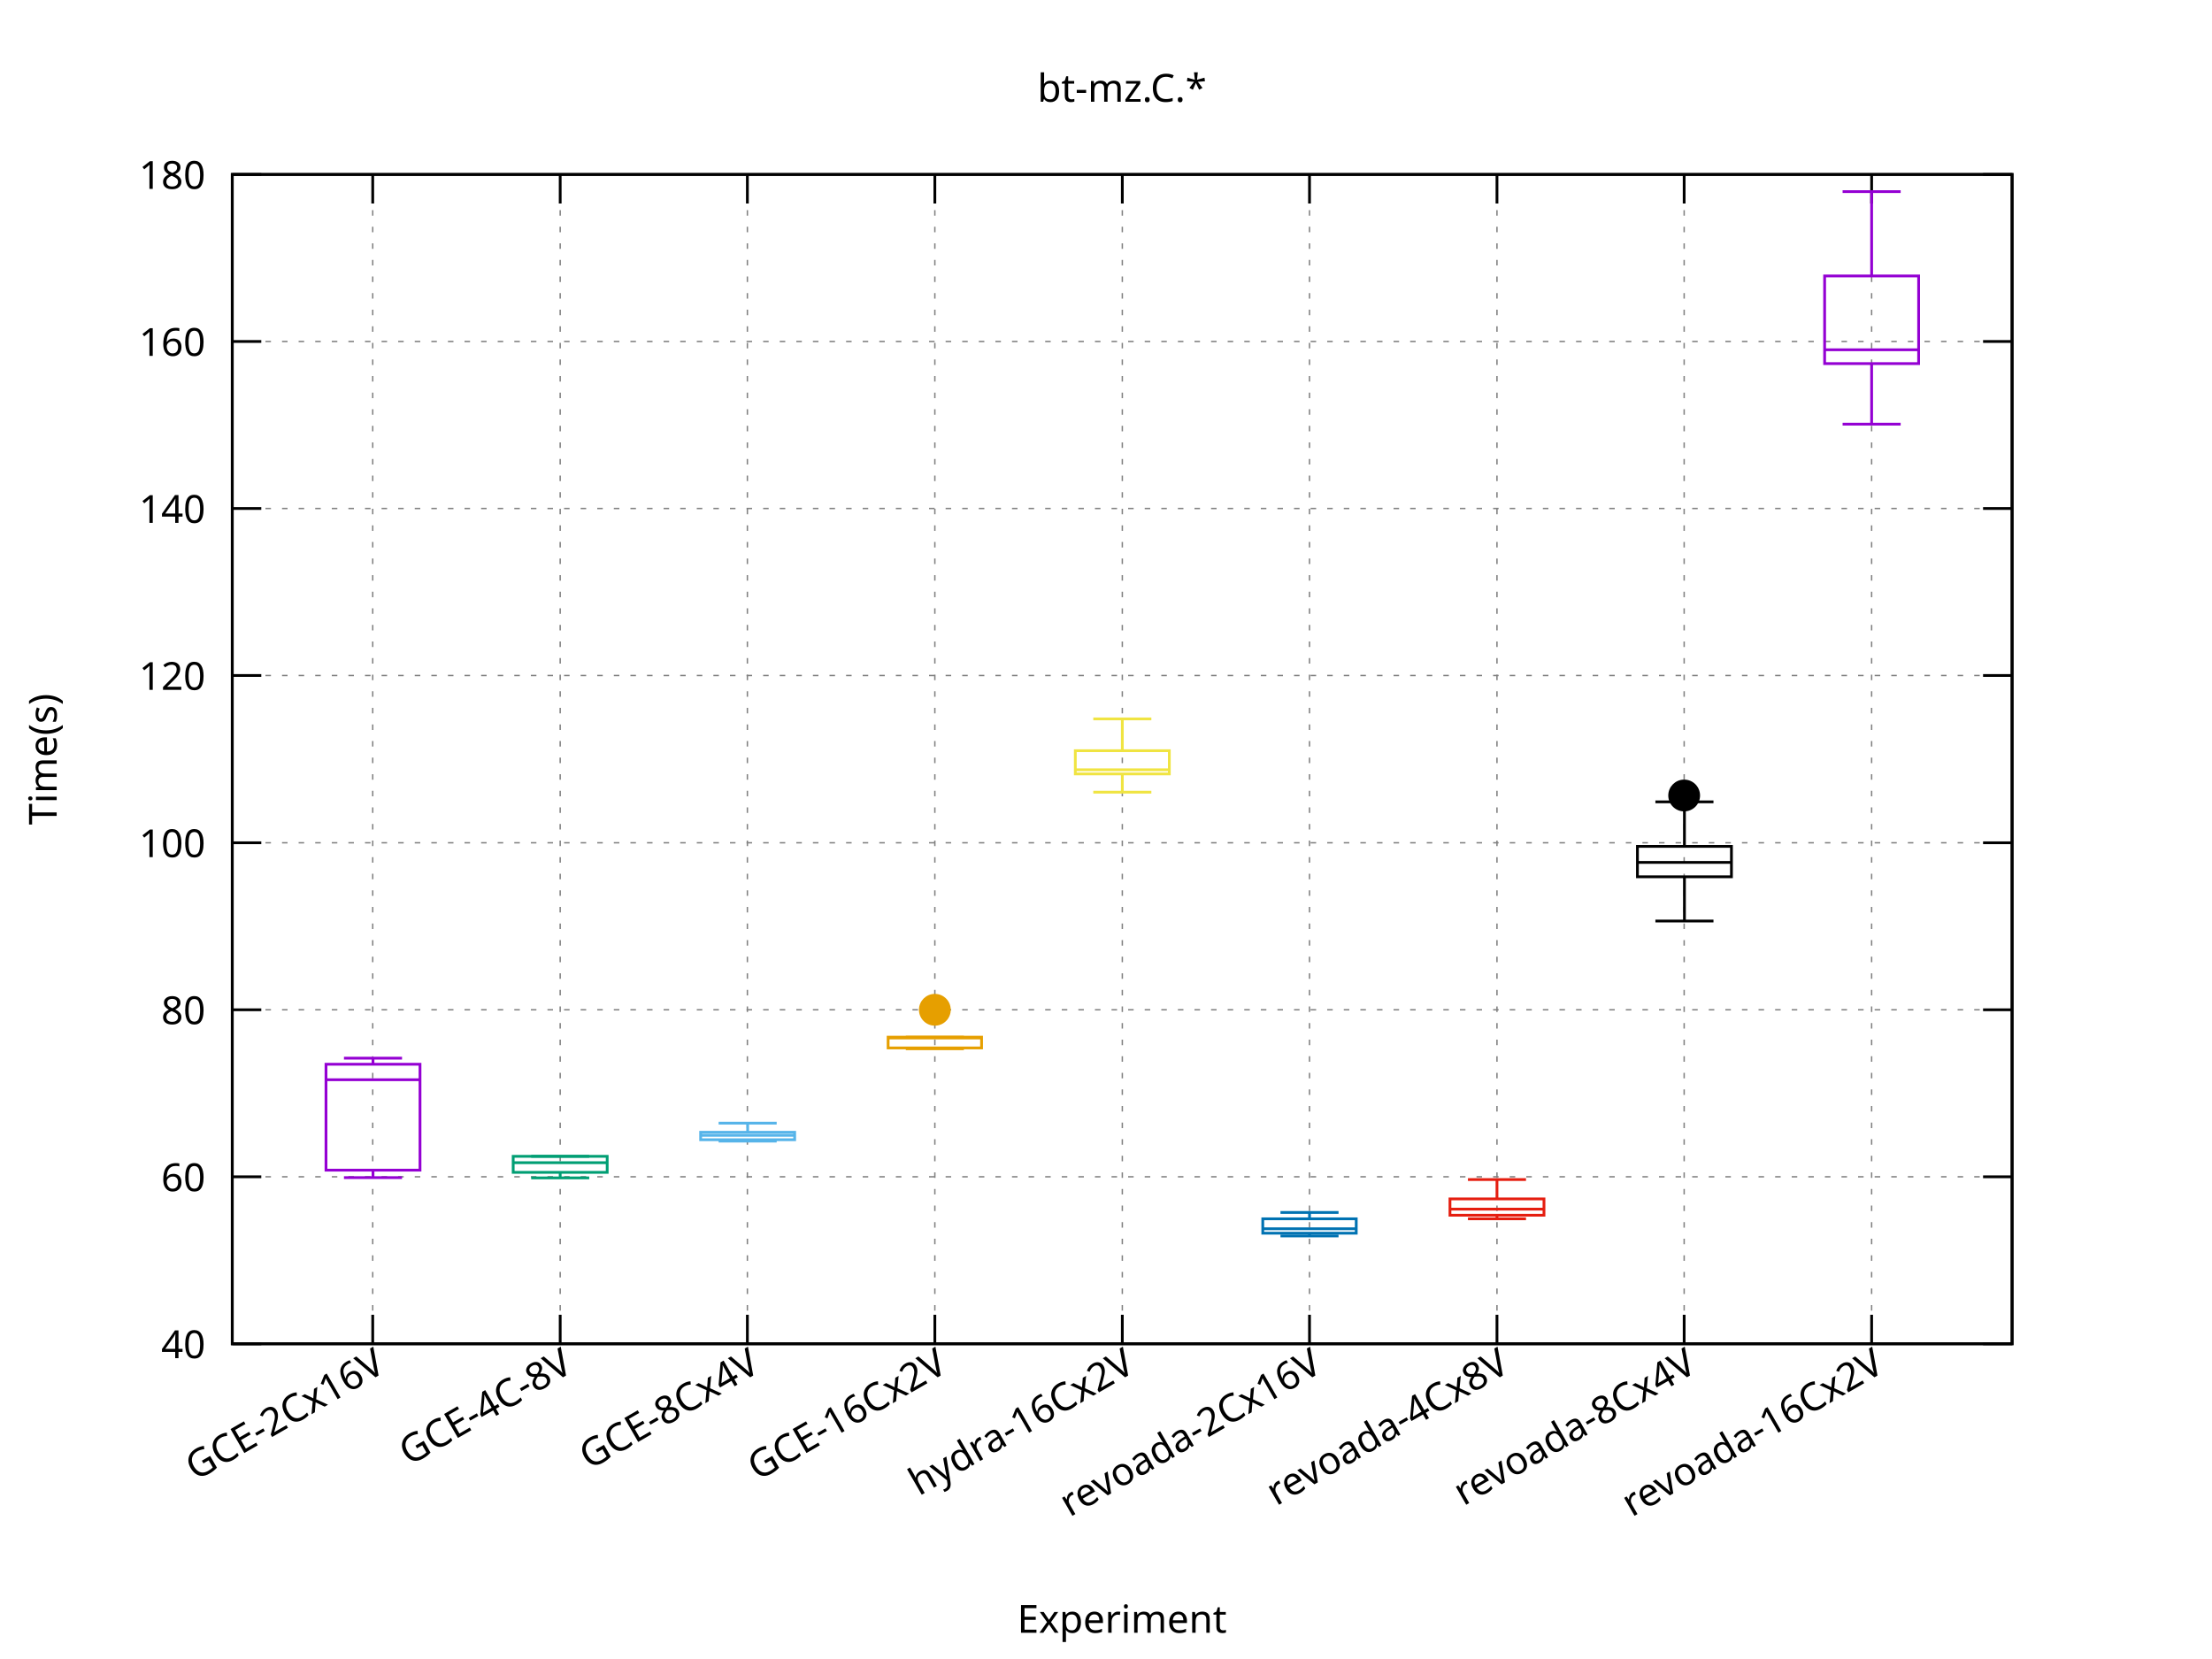
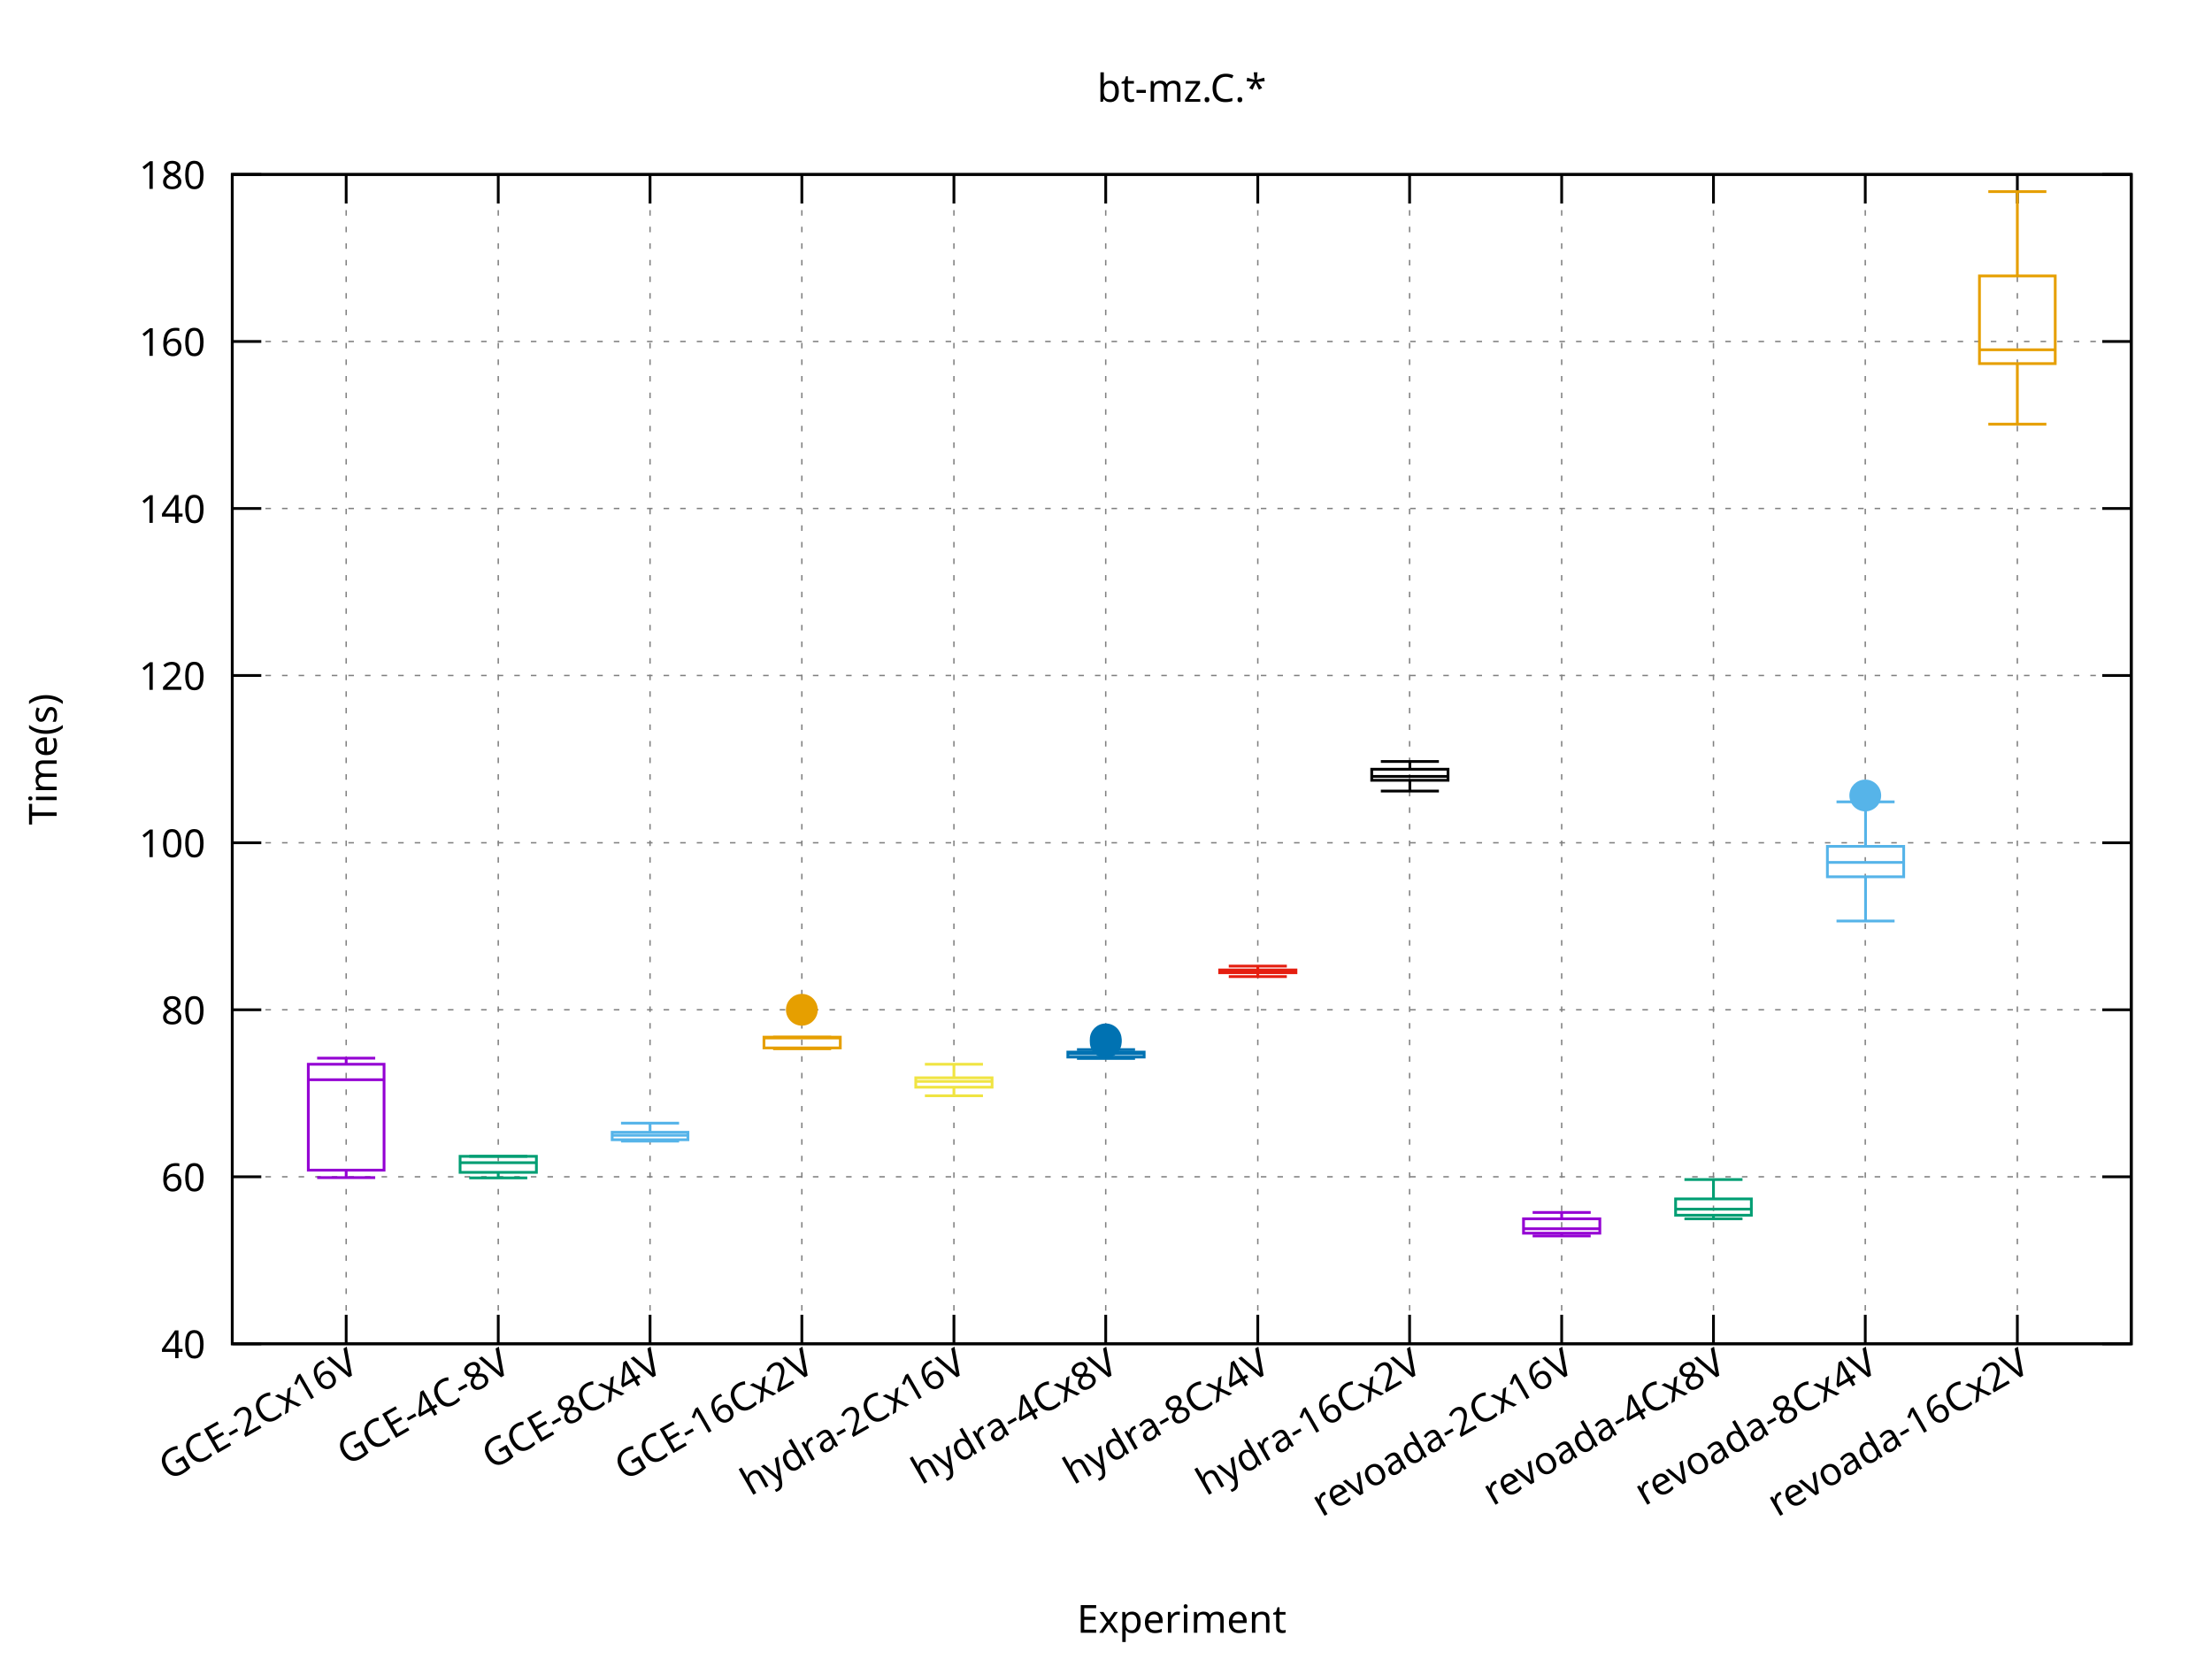
<svg xmlns="http://www.w3.org/2000/svg" xmlns:xlink="http://www.w3.org/1999/xlink" width="800" height="600" viewBox="0 0 800 600">
  <g id="gnuplot_canvas">
    <rect x="0" y="0" width="800" height="600" fill="#ffffff" />
    <defs>
      <circle id="gpDot" r="0.5" stroke-width="0.5" />
      <path id="gpPt0" stroke-width="0.190" stroke="currentColor" d="M-1,0 h2 M0,-1 v2" />
      <path id="gpPt1" stroke-width="0.190" stroke="currentColor" d="M-1,-1 L1,1 M1,-1 L-1,1" />
      <path id="gpPt2" stroke-width="0.190" stroke="currentColor" d="M-1,0 L1,0 M0,-1 L0,1 M-1,-1 L1,1 M-1,1 L1,-1" />
      <rect id="gpPt3" stroke-width="0.190" stroke="currentColor" x="-1" y="-1" width="2" height="2" />
      <rect id="gpPt4" stroke-width="0.190" stroke="currentColor" fill="currentColor" x="-1" y="-1" width="2" height="2" />
      <circle id="gpPt5" stroke-width="0.190" stroke="currentColor" cx="0" cy="0" r="1" />
      <use xlink:href="#gpPt5" id="gpPt6" fill="currentColor" stroke="none" />
      <path id="gpPt7" stroke-width="0.190" stroke="currentColor" d="M0,-1.33 L-1.33,0.67 L1.33,0.67 z" />
      <use xlink:href="#gpPt7" id="gpPt8" fill="currentColor" stroke="none" />
      <use xlink:href="#gpPt7" id="gpPt9" stroke="currentColor" transform="rotate(180)" />
      <use xlink:href="#gpPt9" id="gpPt10" fill="currentColor" stroke="none" />
      <use xlink:href="#gpPt3" id="gpPt11" stroke="currentColor" transform="rotate(45)" />
      <use xlink:href="#gpPt11" id="gpPt12" fill="currentColor" stroke="none" />
      <path id="gpPt13" stroke-width="0.190" stroke="currentColor" d="M0,1.330 L1.265,0.411 L0.782,-1.067 L-0.782,-1.076 L-1.265,0.411 z" />
      <use xlink:href="#gpPt13" id="gpPt14" fill="currentColor" stroke="none" />
      <filter id="textbox" filterUnits="objectBoundingBox" x="0" y="0" height="1" width="1">
        <feFlood flood-color="#FFFFFF" flood-opacity="1" result="bgnd" />
        <feComposite in="SourceGraphic" in2="bgnd" operator="atop" />
      </filter>
      <filter id="greybox" filterUnits="objectBoundingBox" x="0" y="0" height="1" width="1">
        <feFlood flood-color="lightgrey" flood-opacity="1" result="grey" />
        <feComposite in="SourceGraphic" in2="grey" operator="atop" />
      </filter>
    </defs>
    <g fill="none" color="#FFFFFF" stroke="currentColor" stroke-width="1.00" stroke-linecap="butt" stroke-linejoin="miter">
</g>
    <g fill="none" color="black" stroke="currentColor" stroke-width="1.00" stroke-linecap="butt" stroke-linejoin="miter">
</g>
    <g fill="none" color="black" stroke="black" stroke-width="0.50" stroke-linecap="butt" stroke-linejoin="miter">
</g>
    <g fill="none" color="gray" stroke="currentColor" stroke-width="0.50" stroke-linecap="butt" stroke-linejoin="miter">
-       <path stroke="gray" stroke-dasharray="2,4" class="gridline" d="M84.0,486.0 L727.7,486.0  " />
-     </g>
-     <g fill="none" color="gray" stroke="gray" stroke-width="1.00" stroke-linecap="butt" stroke-linejoin="miter">
- </g>
-     <g fill="none" color="black" stroke="currentColor" stroke-width="1.00" stroke-linecap="butt" stroke-linejoin="miter">
-       <path stroke="black" d="M84.0,486.0 L94.5,486.0 M727.7,486.0 L717.2,486.0  " />
+       <path stroke="gray" stroke-dasharray="2,4" class="gridline" d="M84.0,486.0 L770.8,486.0  " />
+     </g>
+     <g fill="none" color="gray" stroke="gray" stroke-width="1.00" stroke-linecap="butt" stroke-linejoin="miter">
+ </g>
+     <g fill="none" color="black" stroke="currentColor" stroke-width="1.00" stroke-linecap="butt" stroke-linejoin="miter">
+       <path stroke="black" d="M84.0,486.0 L94.5,486.0 M770.8,486.0 L760.3,486.0  " />
      <g transform="translate(74.3,491.2)" stroke="none" fill="black" font-family="Verdana" font-size="14.00" text-anchor="end">
        <text>
          <tspan font-family="Verdana"> 40</tspan>
        </text>
      </g>
    </g>
    <g fill="none" color="black" stroke="currentColor" stroke-width="1.00" stroke-linecap="butt" stroke-linejoin="miter">
</g>
    <g fill="none" color="black" stroke="black" stroke-width="0.50" stroke-linecap="butt" stroke-linejoin="miter">
</g>
    <g fill="none" color="gray" stroke="currentColor" stroke-width="0.50" stroke-linecap="butt" stroke-linejoin="miter">
-       <path stroke="gray" stroke-dasharray="2,4" class="gridline" d="M84.0,425.6 L727.7,425.6  " />
-     </g>
-     <g fill="none" color="gray" stroke="gray" stroke-width="1.00" stroke-linecap="butt" stroke-linejoin="miter">
- </g>
-     <g fill="none" color="black" stroke="currentColor" stroke-width="1.00" stroke-linecap="butt" stroke-linejoin="miter">
-       <path stroke="black" d="M84.0,425.6 L94.5,425.6 M727.7,425.6 L717.2,425.6  " />
+       <path stroke="gray" stroke-dasharray="2,4" class="gridline" d="M84.0,425.6 L770.8,425.6  " />
+     </g>
+     <g fill="none" color="gray" stroke="gray" stroke-width="1.00" stroke-linecap="butt" stroke-linejoin="miter">
+ </g>
+     <g fill="none" color="black" stroke="currentColor" stroke-width="1.00" stroke-linecap="butt" stroke-linejoin="miter">
+       <path stroke="black" d="M84.0,425.6 L94.5,425.6 M770.8,425.6 L760.3,425.6  " />
      <g transform="translate(74.3,430.8)" stroke="none" fill="black" font-family="Verdana" font-size="14.00" text-anchor="end">
        <text>
          <tspan font-family="Verdana"> 60</tspan>
        </text>
      </g>
    </g>
    <g fill="none" color="black" stroke="currentColor" stroke-width="1.00" stroke-linecap="butt" stroke-linejoin="miter">
</g>
    <g fill="none" color="black" stroke="black" stroke-width="0.50" stroke-linecap="butt" stroke-linejoin="miter">
</g>
    <g fill="none" color="gray" stroke="currentColor" stroke-width="0.50" stroke-linecap="butt" stroke-linejoin="miter">
-       <path stroke="gray" stroke-dasharray="2,4" class="gridline" d="M84.0,365.2 L727.7,365.2  " />
-     </g>
-     <g fill="none" color="gray" stroke="gray" stroke-width="1.00" stroke-linecap="butt" stroke-linejoin="miter">
- </g>
-     <g fill="none" color="black" stroke="currentColor" stroke-width="1.00" stroke-linecap="butt" stroke-linejoin="miter">
-       <path stroke="black" d="M84.0,365.2 L94.5,365.2 M727.7,365.2 L717.2,365.2  " />
+       <path stroke="gray" stroke-dasharray="2,4" class="gridline" d="M84.0,365.2 L770.8,365.2  " />
+     </g>
+     <g fill="none" color="gray" stroke="gray" stroke-width="1.00" stroke-linecap="butt" stroke-linejoin="miter">
+ </g>
+     <g fill="none" color="black" stroke="currentColor" stroke-width="1.00" stroke-linecap="butt" stroke-linejoin="miter">
+       <path stroke="black" d="M84.0,365.2 L94.5,365.2 M770.8,365.2 L760.3,365.2  " />
      <g transform="translate(74.3,370.4)" stroke="none" fill="black" font-family="Verdana" font-size="14.00" text-anchor="end">
        <text>
          <tspan font-family="Verdana"> 80</tspan>
        </text>
      </g>
    </g>
    <g fill="none" color="black" stroke="currentColor" stroke-width="1.00" stroke-linecap="butt" stroke-linejoin="miter">
</g>
    <g fill="none" color="black" stroke="black" stroke-width="0.50" stroke-linecap="butt" stroke-linejoin="miter">
</g>
    <g fill="none" color="gray" stroke="currentColor" stroke-width="0.50" stroke-linecap="butt" stroke-linejoin="miter">
-       <path stroke="gray" stroke-dasharray="2,4" class="gridline" d="M84.0,304.8 L727.7,304.8  " />
-     </g>
-     <g fill="none" color="gray" stroke="gray" stroke-width="1.00" stroke-linecap="butt" stroke-linejoin="miter">
- </g>
-     <g fill="none" color="black" stroke="currentColor" stroke-width="1.00" stroke-linecap="butt" stroke-linejoin="miter">
-       <path stroke="black" d="M84.0,304.8 L94.5,304.8 M727.7,304.8 L717.2,304.8  " />
+       <path stroke="gray" stroke-dasharray="2,4" class="gridline" d="M84.0,304.8 L770.8,304.8  " />
+     </g>
+     <g fill="none" color="gray" stroke="gray" stroke-width="1.00" stroke-linecap="butt" stroke-linejoin="miter">
+ </g>
+     <g fill="none" color="black" stroke="currentColor" stroke-width="1.00" stroke-linecap="butt" stroke-linejoin="miter">
+       <path stroke="black" d="M84.0,304.8 L94.5,304.8 M770.8,304.8 L760.3,304.8  " />
      <g transform="translate(74.3,310.0)" stroke="none" fill="black" font-family="Verdana" font-size="14.00" text-anchor="end">
        <text>
          <tspan font-family="Verdana"> 100</tspan>
        </text>
      </g>
    </g>
    <g fill="none" color="black" stroke="currentColor" stroke-width="1.00" stroke-linecap="butt" stroke-linejoin="miter">
</g>
    <g fill="none" color="black" stroke="black" stroke-width="0.50" stroke-linecap="butt" stroke-linejoin="miter">
</g>
    <g fill="none" color="gray" stroke="currentColor" stroke-width="0.50" stroke-linecap="butt" stroke-linejoin="miter">
-       <path stroke="gray" stroke-dasharray="2,4" class="gridline" d="M84.0,244.3 L727.7,244.3  " />
-     </g>
-     <g fill="none" color="gray" stroke="gray" stroke-width="1.00" stroke-linecap="butt" stroke-linejoin="miter">
- </g>
-     <g fill="none" color="black" stroke="currentColor" stroke-width="1.00" stroke-linecap="butt" stroke-linejoin="miter">
-       <path stroke="black" d="M84.0,244.3 L94.5,244.3 M727.7,244.3 L717.2,244.3  " />
+       <path stroke="gray" stroke-dasharray="2,4" class="gridline" d="M84.0,244.3 L770.8,244.3  " />
+     </g>
+     <g fill="none" color="gray" stroke="gray" stroke-width="1.00" stroke-linecap="butt" stroke-linejoin="miter">
+ </g>
+     <g fill="none" color="black" stroke="currentColor" stroke-width="1.00" stroke-linecap="butt" stroke-linejoin="miter">
+       <path stroke="black" d="M84.0,244.3 L94.5,244.3 M770.8,244.3 L760.3,244.3  " />
      <g transform="translate(74.3,249.5)" stroke="none" fill="black" font-family="Verdana" font-size="14.00" text-anchor="end">
        <text>
          <tspan font-family="Verdana"> 120</tspan>
        </text>
      </g>
    </g>
    <g fill="none" color="black" stroke="currentColor" stroke-width="1.00" stroke-linecap="butt" stroke-linejoin="miter">
</g>
    <g fill="none" color="black" stroke="black" stroke-width="0.50" stroke-linecap="butt" stroke-linejoin="miter">
</g>
    <g fill="none" color="gray" stroke="currentColor" stroke-width="0.50" stroke-linecap="butt" stroke-linejoin="miter">
-       <path stroke="gray" stroke-dasharray="2,4" class="gridline" d="M84.0,183.9 L727.7,183.9  " />
-     </g>
-     <g fill="none" color="gray" stroke="gray" stroke-width="1.00" stroke-linecap="butt" stroke-linejoin="miter">
- </g>
-     <g fill="none" color="black" stroke="currentColor" stroke-width="1.00" stroke-linecap="butt" stroke-linejoin="miter">
-       <path stroke="black" d="M84.0,183.9 L94.5,183.9 M727.7,183.9 L717.2,183.9  " />
+       <path stroke="gray" stroke-dasharray="2,4" class="gridline" d="M84.0,183.9 L770.8,183.9  " />
+     </g>
+     <g fill="none" color="gray" stroke="gray" stroke-width="1.00" stroke-linecap="butt" stroke-linejoin="miter">
+ </g>
+     <g fill="none" color="black" stroke="currentColor" stroke-width="1.00" stroke-linecap="butt" stroke-linejoin="miter">
+       <path stroke="black" d="M84.0,183.9 L94.5,183.9 M770.8,183.9 L760.3,183.9  " />
      <g transform="translate(74.3,189.1)" stroke="none" fill="black" font-family="Verdana" font-size="14.00" text-anchor="end">
        <text>
          <tspan font-family="Verdana"> 140</tspan>
        </text>
      </g>
    </g>
    <g fill="none" color="black" stroke="currentColor" stroke-width="1.00" stroke-linecap="butt" stroke-linejoin="miter">
</g>
    <g fill="none" color="black" stroke="black" stroke-width="0.50" stroke-linecap="butt" stroke-linejoin="miter">
</g>
    <g fill="none" color="gray" stroke="currentColor" stroke-width="0.50" stroke-linecap="butt" stroke-linejoin="miter">
-       <path stroke="gray" stroke-dasharray="2,4" class="gridline" d="M84.0,123.5 L727.7,123.5  " />
-     </g>
-     <g fill="none" color="gray" stroke="gray" stroke-width="1.00" stroke-linecap="butt" stroke-linejoin="miter">
- </g>
-     <g fill="none" color="black" stroke="currentColor" stroke-width="1.00" stroke-linecap="butt" stroke-linejoin="miter">
-       <path stroke="black" d="M84.0,123.5 L94.5,123.5 M727.7,123.5 L717.2,123.5  " />
+       <path stroke="gray" stroke-dasharray="2,4" class="gridline" d="M84.0,123.5 L770.8,123.5  " />
+     </g>
+     <g fill="none" color="gray" stroke="gray" stroke-width="1.00" stroke-linecap="butt" stroke-linejoin="miter">
+ </g>
+     <g fill="none" color="black" stroke="currentColor" stroke-width="1.00" stroke-linecap="butt" stroke-linejoin="miter">
+       <path stroke="black" d="M84.0,123.5 L94.5,123.5 M770.8,123.5 L760.3,123.5  " />
      <g transform="translate(74.3,128.7)" stroke="none" fill="black" font-family="Verdana" font-size="14.00" text-anchor="end">
        <text>
          <tspan font-family="Verdana"> 160</tspan>
        </text>
      </g>
    </g>
    <g fill="none" color="black" stroke="currentColor" stroke-width="1.00" stroke-linecap="butt" stroke-linejoin="miter">
</g>
    <g fill="none" color="black" stroke="black" stroke-width="0.50" stroke-linecap="butt" stroke-linejoin="miter">
</g>
    <g fill="none" color="gray" stroke="currentColor" stroke-width="0.50" stroke-linecap="butt" stroke-linejoin="miter">
-       <path stroke="gray" stroke-dasharray="2,4" class="gridline" d="M84.0,63.1 L727.7,63.1  " />
-     </g>
-     <g fill="none" color="gray" stroke="gray" stroke-width="1.00" stroke-linecap="butt" stroke-linejoin="miter">
- </g>
-     <g fill="none" color="black" stroke="currentColor" stroke-width="1.00" stroke-linecap="butt" stroke-linejoin="miter">
-       <path stroke="black" d="M84.0,63.1 L94.5,63.1 M727.7,63.1 L717.2,63.1  " />
+       <path stroke="gray" stroke-dasharray="2,4" class="gridline" d="M84.0,63.1 L770.8,63.1  " />
+     </g>
+     <g fill="none" color="gray" stroke="gray" stroke-width="1.00" stroke-linecap="butt" stroke-linejoin="miter">
+ </g>
+     <g fill="none" color="black" stroke="currentColor" stroke-width="1.00" stroke-linecap="butt" stroke-linejoin="miter">
+       <path stroke="black" d="M84.0,63.1 L94.5,63.1 M770.8,63.1 L760.3,63.1  " />
      <g transform="translate(74.3,68.3)" stroke="none" fill="black" font-family="Verdana" font-size="14.00" text-anchor="end">
        <text>
          <tspan font-family="Verdana"> 180</tspan>
        </text>
      </g>
    </g>
    <g fill="none" color="black" stroke="currentColor" stroke-width="1.00" stroke-linecap="butt" stroke-linejoin="miter">
</g>
    <g fill="none" color="black" stroke="black" stroke-width="0.50" stroke-linecap="butt" stroke-linejoin="miter">
</g>
    <g fill="none" color="gray" stroke="currentColor" stroke-width="0.50" stroke-linecap="butt" stroke-linejoin="miter">
-       <path stroke="gray" stroke-dasharray="2,4" class="gridline" d="M134.8,486.0 L134.8,63.1  " />
-     </g>
-     <g fill="none" color="gray" stroke="gray" stroke-width="1.00" stroke-linecap="butt" stroke-linejoin="miter">
- </g>
-     <g fill="none" color="black" stroke="currentColor" stroke-width="1.00" stroke-linecap="butt" stroke-linejoin="miter">
-       <path stroke="black" d="M134.8,486.0 L134.8,475.5 M134.8,63.1 L134.8,73.6  " />
-       <g transform="translate(140.0,495.7) rotate(-30)" stroke="none" fill="black" font-family="Verdana" font-size="14.00" text-anchor="end">
+       <path stroke="gray" stroke-dasharray="2,4" class="gridline" d="M125.2,486.0 L125.2,63.1  " />
+     </g>
+     <g fill="none" color="gray" stroke="gray" stroke-width="1.00" stroke-linecap="butt" stroke-linejoin="miter">
+ </g>
+     <g fill="none" color="black" stroke="currentColor" stroke-width="1.00" stroke-linecap="butt" stroke-linejoin="miter">
+       <path stroke="black" d="M125.2,486.0 L125.2,475.5 M125.2,63.1 L125.2,73.6  " />
+       <g transform="translate(130.4,495.7) rotate(-30)" stroke="none" fill="black" font-family="Verdana" font-size="14.00" text-anchor="end">
        <text>
          <tspan font-family="Verdana">GCE-2Cx16V</tspan>
        </text>
      </g>
    </g>
    <g fill="none" color="black" stroke="currentColor" stroke-width="1.00" stroke-linecap="butt" stroke-linejoin="miter">
</g>
    <g fill="none" color="black" stroke="black" stroke-width="0.50" stroke-linecap="butt" stroke-linejoin="miter">
</g>
    <g fill="none" color="gray" stroke="currentColor" stroke-width="0.50" stroke-linecap="butt" stroke-linejoin="miter">
-       <path stroke="gray" stroke-dasharray="2,4" class="gridline" d="M202.6,486.0 L202.6,63.1  " />
-     </g>
-     <g fill="none" color="gray" stroke="gray" stroke-width="1.00" stroke-linecap="butt" stroke-linejoin="miter">
- </g>
-     <g fill="none" color="black" stroke="currentColor" stroke-width="1.00" stroke-linecap="butt" stroke-linejoin="miter">
-       <path stroke="black" d="M202.6,486.0 L202.6,475.5 M202.6,63.1 L202.6,73.6  " />
-       <g transform="translate(207.8,495.7) rotate(-30)" stroke="none" fill="black" font-family="Verdana" font-size="14.00" text-anchor="end">
+       <path stroke="gray" stroke-dasharray="2,4" class="gridline" d="M180.2,486.0 L180.2,63.1  " />
+     </g>
+     <g fill="none" color="gray" stroke="gray" stroke-width="1.00" stroke-linecap="butt" stroke-linejoin="miter">
+ </g>
+     <g fill="none" color="black" stroke="currentColor" stroke-width="1.00" stroke-linecap="butt" stroke-linejoin="miter">
+       <path stroke="black" d="M180.2,486.0 L180.2,475.5 M180.2,63.1 L180.2,73.6  " />
+       <g transform="translate(185.4,495.7) rotate(-30)" stroke="none" fill="black" font-family="Verdana" font-size="14.00" text-anchor="end">
        <text>
          <tspan font-family="Verdana">GCE-4C-8V</tspan>
        </text>
      </g>
    </g>
    <g fill="none" color="black" stroke="currentColor" stroke-width="1.00" stroke-linecap="butt" stroke-linejoin="miter">
</g>
    <g fill="none" color="black" stroke="black" stroke-width="0.50" stroke-linecap="butt" stroke-linejoin="miter">
</g>
    <g fill="none" color="gray" stroke="currentColor" stroke-width="0.50" stroke-linecap="butt" stroke-linejoin="miter">
-       <path stroke="gray" stroke-dasharray="2,4" class="gridline" d="M270.3,486.0 L270.3,63.1  " />
-     </g>
-     <g fill="none" color="gray" stroke="gray" stroke-width="1.00" stroke-linecap="butt" stroke-linejoin="miter">
- </g>
-     <g fill="none" color="black" stroke="currentColor" stroke-width="1.00" stroke-linecap="butt" stroke-linejoin="miter">
-       <path stroke="black" d="M270.3,486.0 L270.3,475.5 M270.3,63.1 L270.3,73.6  " />
-       <g transform="translate(275.5,495.7) rotate(-30)" stroke="none" fill="black" font-family="Verdana" font-size="14.00" text-anchor="end">
+       <path stroke="gray" stroke-dasharray="2,4" class="gridline" d="M235.1,486.0 L235.1,63.1  " />
+     </g>
+     <g fill="none" color="gray" stroke="gray" stroke-width="1.00" stroke-linecap="butt" stroke-linejoin="miter">
+ </g>
+     <g fill="none" color="black" stroke="currentColor" stroke-width="1.00" stroke-linecap="butt" stroke-linejoin="miter">
+       <path stroke="black" d="M235.1,486.0 L235.1,475.5 M235.1,63.1 L235.1,73.6  " />
+       <g transform="translate(240.3,495.7) rotate(-30)" stroke="none" fill="black" font-family="Verdana" font-size="14.00" text-anchor="end">
        <text>
          <tspan font-family="Verdana">GCE-8Cx4V</tspan>
        </text>
      </g>
    </g>
    <g fill="none" color="black" stroke="currentColor" stroke-width="1.00" stroke-linecap="butt" stroke-linejoin="miter">
</g>
    <g fill="none" color="black" stroke="black" stroke-width="0.50" stroke-linecap="butt" stroke-linejoin="miter">
</g>
    <g fill="none" color="gray" stroke="currentColor" stroke-width="0.50" stroke-linecap="butt" stroke-linejoin="miter">
-       <path stroke="gray" stroke-dasharray="2,4" class="gridline" d="M338.1,486.0 L338.1,63.1  " />
-     </g>
-     <g fill="none" color="gray" stroke="gray" stroke-width="1.00" stroke-linecap="butt" stroke-linejoin="miter">
- </g>
-     <g fill="none" color="black" stroke="currentColor" stroke-width="1.00" stroke-linecap="butt" stroke-linejoin="miter">
-       <path stroke="black" d="M338.1,486.0 L338.1,475.5 M338.1,63.1 L338.1,73.6  " />
-       <g transform="translate(343.3,495.7) rotate(-30)" stroke="none" fill="black" font-family="Verdana" font-size="14.00" text-anchor="end">
+       <path stroke="gray" stroke-dasharray="2,4" class="gridline" d="M290.0,486.0 L290.0,63.1  " />
+     </g>
+     <g fill="none" color="gray" stroke="gray" stroke-width="1.00" stroke-linecap="butt" stroke-linejoin="miter">
+ </g>
+     <g fill="none" color="black" stroke="currentColor" stroke-width="1.00" stroke-linecap="butt" stroke-linejoin="miter">
+       <path stroke="black" d="M290.0,486.0 L290.0,475.5 M290.0,63.1 L290.0,73.6  " />
+       <g transform="translate(295.2,495.7) rotate(-30)" stroke="none" fill="black" font-family="Verdana" font-size="14.00" text-anchor="end">
        <text>
          <tspan font-family="Verdana">GCE-16Cx2V</tspan>
        </text>
      </g>
    </g>
    <g fill="none" color="black" stroke="currentColor" stroke-width="1.00" stroke-linecap="butt" stroke-linejoin="miter">
</g>
    <g fill="none" color="black" stroke="black" stroke-width="0.50" stroke-linecap="butt" stroke-linejoin="miter">
</g>
    <g fill="none" color="gray" stroke="currentColor" stroke-width="0.50" stroke-linecap="butt" stroke-linejoin="miter">
-       <path stroke="gray" stroke-dasharray="2,4" class="gridline" d="M405.9,486.0 L405.9,63.1  " />
-     </g>
-     <g fill="none" color="gray" stroke="gray" stroke-width="1.00" stroke-linecap="butt" stroke-linejoin="miter">
- </g>
-     <g fill="none" color="black" stroke="currentColor" stroke-width="1.00" stroke-linecap="butt" stroke-linejoin="miter">
-       <path stroke="black" d="M405.9,486.0 L405.9,475.5 M405.9,63.1 L405.9,73.6  " />
-       <g transform="translate(411.1,495.7) rotate(-30)" stroke="none" fill="black" font-family="Verdana" font-size="14.00" text-anchor="end">
+       <path stroke="gray" stroke-dasharray="2,4" class="gridline" d="M345.0,486.0 L345.0,63.1  " />
+     </g>
+     <g fill="none" color="gray" stroke="gray" stroke-width="1.00" stroke-linecap="butt" stroke-linejoin="miter">
+ </g>
+     <g fill="none" color="black" stroke="currentColor" stroke-width="1.00" stroke-linecap="butt" stroke-linejoin="miter">
+       <path stroke="black" d="M345.0,486.0 L345.0,475.5 M345.0,63.1 L345.0,73.6  " />
+       <g transform="translate(350.2,495.7) rotate(-30)" stroke="none" fill="black" font-family="Verdana" font-size="14.00" text-anchor="end">
+         <text>
+           <tspan font-family="Verdana">hydra-2Cx16V</tspan>
+         </text>
+       </g>
+     </g>
+     <g fill="none" color="black" stroke="currentColor" stroke-width="1.00" stroke-linecap="butt" stroke-linejoin="miter">
+ </g>
+     <g fill="none" color="black" stroke="black" stroke-width="0.50" stroke-linecap="butt" stroke-linejoin="miter">
+ </g>
+     <g fill="none" color="gray" stroke="currentColor" stroke-width="0.50" stroke-linecap="butt" stroke-linejoin="miter">
+       <path stroke="gray" stroke-dasharray="2,4" class="gridline" d="M399.9,486.0 L399.9,63.1  " />
+     </g>
+     <g fill="none" color="gray" stroke="gray" stroke-width="1.00" stroke-linecap="butt" stroke-linejoin="miter">
+ </g>
+     <g fill="none" color="black" stroke="currentColor" stroke-width="1.00" stroke-linecap="butt" stroke-linejoin="miter">
+       <path stroke="black" d="M399.9,486.0 L399.9,475.5 M399.9,63.1 L399.9,73.6  " />
+       <g transform="translate(405.1,495.7) rotate(-30)" stroke="none" fill="black" font-family="Verdana" font-size="14.00" text-anchor="end">
+         <text>
+           <tspan font-family="Verdana">hydra-4Cx8V</tspan>
+         </text>
+       </g>
+     </g>
+     <g fill="none" color="black" stroke="currentColor" stroke-width="1.00" stroke-linecap="butt" stroke-linejoin="miter">
+ </g>
+     <g fill="none" color="black" stroke="black" stroke-width="0.50" stroke-linecap="butt" stroke-linejoin="miter">
+ </g>
+     <g fill="none" color="gray" stroke="currentColor" stroke-width="0.50" stroke-linecap="butt" stroke-linejoin="miter">
+       <path stroke="gray" stroke-dasharray="2,4" class="gridline" d="M454.9,486.0 L454.9,63.1  " />
+     </g>
+     <g fill="none" color="gray" stroke="gray" stroke-width="1.00" stroke-linecap="butt" stroke-linejoin="miter">
+ </g>
+     <g fill="none" color="black" stroke="currentColor" stroke-width="1.00" stroke-linecap="butt" stroke-linejoin="miter">
+       <path stroke="black" d="M454.9,486.0 L454.9,475.5 M454.9,63.1 L454.9,73.6  " />
+       <g transform="translate(460.1,495.7) rotate(-30)" stroke="none" fill="black" font-family="Verdana" font-size="14.00" text-anchor="end">
+         <text>
+           <tspan font-family="Verdana">hydra-8Cx4V</tspan>
+         </text>
+       </g>
+     </g>
+     <g fill="none" color="black" stroke="currentColor" stroke-width="1.00" stroke-linecap="butt" stroke-linejoin="miter">
+ </g>
+     <g fill="none" color="black" stroke="black" stroke-width="0.50" stroke-linecap="butt" stroke-linejoin="miter">
+ </g>
+     <g fill="none" color="gray" stroke="currentColor" stroke-width="0.50" stroke-linecap="butt" stroke-linejoin="miter">
+       <path stroke="gray" stroke-dasharray="2,4" class="gridline" d="M509.8,486.0 L509.8,63.1  " />
+     </g>
+     <g fill="none" color="gray" stroke="gray" stroke-width="1.00" stroke-linecap="butt" stroke-linejoin="miter">
+ </g>
+     <g fill="none" color="black" stroke="currentColor" stroke-width="1.00" stroke-linecap="butt" stroke-linejoin="miter">
+       <path stroke="black" d="M509.8,486.0 L509.8,475.5 M509.8,63.1 L509.8,73.6  " />
+       <g transform="translate(515.0,495.7) rotate(-30)" stroke="none" fill="black" font-family="Verdana" font-size="14.00" text-anchor="end">
        <text>
          <tspan font-family="Verdana">hydra-16Cx2V</tspan>
        </text>
      </g>
    </g>
    <g fill="none" color="black" stroke="currentColor" stroke-width="1.00" stroke-linecap="butt" stroke-linejoin="miter">
</g>
    <g fill="none" color="black" stroke="black" stroke-width="0.50" stroke-linecap="butt" stroke-linejoin="miter">
</g>
    <g fill="none" color="gray" stroke="currentColor" stroke-width="0.50" stroke-linecap="butt" stroke-linejoin="miter">
-       <path stroke="gray" stroke-dasharray="2,4" class="gridline" d="M473.6,486.0 L473.6,63.1  " />
-     </g>
-     <g fill="none" color="gray" stroke="gray" stroke-width="1.00" stroke-linecap="butt" stroke-linejoin="miter">
- </g>
-     <g fill="none" color="black" stroke="currentColor" stroke-width="1.00" stroke-linecap="butt" stroke-linejoin="miter">
-       <path stroke="black" d="M473.6,486.0 L473.6,475.5 M473.6,63.1 L473.6,73.6  " />
-       <g transform="translate(478.8,495.7) rotate(-30)" stroke="none" fill="black" font-family="Verdana" font-size="14.00" text-anchor="end">
+       <path stroke="gray" stroke-dasharray="2,4" class="gridline" d="M564.8,486.0 L564.8,63.1  " />
+     </g>
+     <g fill="none" color="gray" stroke="gray" stroke-width="1.00" stroke-linecap="butt" stroke-linejoin="miter">
+ </g>
+     <g fill="none" color="black" stroke="currentColor" stroke-width="1.00" stroke-linecap="butt" stroke-linejoin="miter">
+       <path stroke="black" d="M564.8,486.0 L564.8,475.5 M564.8,63.1 L564.8,73.6  " />
+       <g transform="translate(570.0,495.7) rotate(-30)" stroke="none" fill="black" font-family="Verdana" font-size="14.00" text-anchor="end">
        <text>
          <tspan font-family="Verdana">revoada-2Cx16V</tspan>
        </text>
      </g>
    </g>
    <g fill="none" color="black" stroke="currentColor" stroke-width="1.00" stroke-linecap="butt" stroke-linejoin="miter">
</g>
    <g fill="none" color="black" stroke="black" stroke-width="0.50" stroke-linecap="butt" stroke-linejoin="miter">
</g>
    <g fill="none" color="gray" stroke="currentColor" stroke-width="0.50" stroke-linecap="butt" stroke-linejoin="miter">
-       <path stroke="gray" stroke-dasharray="2,4" class="gridline" d="M541.4,486.0 L541.4,63.1  " />
-     </g>
-     <g fill="none" color="gray" stroke="gray" stroke-width="1.00" stroke-linecap="butt" stroke-linejoin="miter">
- </g>
-     <g fill="none" color="black" stroke="currentColor" stroke-width="1.00" stroke-linecap="butt" stroke-linejoin="miter">
-       <path stroke="black" d="M541.4,486.0 L541.4,475.5 M541.4,63.1 L541.4,73.6  " />
-       <g transform="translate(546.6,495.7) rotate(-30)" stroke="none" fill="black" font-family="Verdana" font-size="14.00" text-anchor="end">
+       <path stroke="gray" stroke-dasharray="2,4" class="gridline" d="M619.7,486.0 L619.7,63.1  " />
+     </g>
+     <g fill="none" color="gray" stroke="gray" stroke-width="1.00" stroke-linecap="butt" stroke-linejoin="miter">
+ </g>
+     <g fill="none" color="black" stroke="currentColor" stroke-width="1.00" stroke-linecap="butt" stroke-linejoin="miter">
+       <path stroke="black" d="M619.7,486.0 L619.7,475.5 M619.7,63.1 L619.7,73.6  " />
+       <g transform="translate(624.9,495.7) rotate(-30)" stroke="none" fill="black" font-family="Verdana" font-size="14.00" text-anchor="end">
        <text>
          <tspan font-family="Verdana">revoada-4Cx8V</tspan>
        </text>
      </g>
    </g>
    <g fill="none" color="black" stroke="currentColor" stroke-width="1.00" stroke-linecap="butt" stroke-linejoin="miter">
</g>
    <g fill="none" color="black" stroke="black" stroke-width="0.50" stroke-linecap="butt" stroke-linejoin="miter">
</g>
    <g fill="none" color="gray" stroke="currentColor" stroke-width="0.50" stroke-linecap="butt" stroke-linejoin="miter">
-       <path stroke="gray" stroke-dasharray="2,4" class="gridline" d="M609.1,486.0 L609.1,63.1  " />
-     </g>
-     <g fill="none" color="gray" stroke="gray" stroke-width="1.00" stroke-linecap="butt" stroke-linejoin="miter">
- </g>
-     <g fill="none" color="black" stroke="currentColor" stroke-width="1.00" stroke-linecap="butt" stroke-linejoin="miter">
-       <path stroke="black" d="M609.1,486.0 L609.1,475.5 M609.1,63.1 L609.1,73.6  " />
-       <g transform="translate(614.3,495.7) rotate(-30)" stroke="none" fill="black" font-family="Verdana" font-size="14.00" text-anchor="end">
+       <path stroke="gray" stroke-dasharray="2,4" class="gridline" d="M674.6,486.0 L674.6,63.1  " />
+     </g>
+     <g fill="none" color="gray" stroke="gray" stroke-width="1.00" stroke-linecap="butt" stroke-linejoin="miter">
+ </g>
+     <g fill="none" color="black" stroke="currentColor" stroke-width="1.00" stroke-linecap="butt" stroke-linejoin="miter">
+       <path stroke="black" d="M674.6,486.0 L674.6,475.5 M674.6,63.1 L674.6,73.6  " />
+       <g transform="translate(679.8,495.7) rotate(-30)" stroke="none" fill="black" font-family="Verdana" font-size="14.00" text-anchor="end">
        <text>
          <tspan font-family="Verdana">revoada-8Cx4V</tspan>
        </text>
      </g>
    </g>
    <g fill="none" color="black" stroke="currentColor" stroke-width="1.00" stroke-linecap="butt" stroke-linejoin="miter">
</g>
    <g fill="none" color="black" stroke="black" stroke-width="0.50" stroke-linecap="butt" stroke-linejoin="miter">
</g>
    <g fill="none" color="gray" stroke="currentColor" stroke-width="0.50" stroke-linecap="butt" stroke-linejoin="miter">
-       <path stroke="gray" stroke-dasharray="2,4" class="gridline" d="M676.9,486.0 L676.9,63.1  " />
-     </g>
-     <g fill="none" color="gray" stroke="gray" stroke-width="1.00" stroke-linecap="butt" stroke-linejoin="miter">
- </g>
-     <g fill="none" color="black" stroke="currentColor" stroke-width="1.00" stroke-linecap="butt" stroke-linejoin="miter">
-       <path stroke="black" d="M676.9,486.0 L676.9,475.5 M676.9,63.1 L676.9,73.6  " />
-       <g transform="translate(682.1,495.7) rotate(-30)" stroke="none" fill="black" font-family="Verdana" font-size="14.00" text-anchor="end">
+       <path stroke="gray" stroke-dasharray="2,4" class="gridline" d="M729.6,486.0 L729.6,63.1  " />
+     </g>
+     <g fill="none" color="gray" stroke="gray" stroke-width="1.00" stroke-linecap="butt" stroke-linejoin="miter">
+ </g>
+     <g fill="none" color="black" stroke="currentColor" stroke-width="1.00" stroke-linecap="butt" stroke-linejoin="miter">
+       <path stroke="black" d="M729.6,486.0 L729.6,475.5 M729.6,63.1 L729.6,73.6  " />
+       <g transform="translate(734.8,495.7) rotate(-30)" stroke="none" fill="black" font-family="Verdana" font-size="14.00" text-anchor="end">
        <text>
          <tspan font-family="Verdana">revoada-16Cx2V</tspan>
        </text>
      </g>
    </g>
    <g fill="none" color="black" stroke="currentColor" stroke-width="1.00" stroke-linecap="butt" stroke-linejoin="miter">
</g>
    <g fill="none" color="black" stroke="currentColor" stroke-width="1.00" stroke-linecap="butt" stroke-linejoin="miter">
-       <path stroke="black" d="M84.0,63.1 L84.0,486.0 L727.7,486.0 L727.7,63.1 L84.0,63.1 Z  " />
+       <path stroke="black" d="M84.0,63.1 L84.0,486.0 L770.8,486.0 L770.8,63.1 L84.0,63.1 Z  " />
    </g>
    <g fill="none" color="black" stroke="currentColor" stroke-width="1.00" stroke-linecap="butt" stroke-linejoin="miter">
      <g transform="translate(20.5,274.6) rotate(270)" stroke="none" fill="black" font-family="Verdana" font-size="14.00" text-anchor="middle">
        <text>
          <tspan font-family="Verdana">Time(s)</tspan>
        </text>
      </g>
    </g>
    <g fill="none" color="black" stroke="currentColor" stroke-width="1.00" stroke-linecap="butt" stroke-linejoin="miter">
-       <g transform="translate(405.8,590.5)" stroke="none" fill="black" font-family="Verdana" font-size="14.00" text-anchor="middle">
+       <g transform="translate(427.4,590.5)" stroke="none" fill="black" font-family="Verdana" font-size="14.00" text-anchor="middle">
        <text>
          <tspan font-family="Verdana">Experiment</tspan>
        </text>
      </g>
    </g>
    <g fill="none" color="black" stroke="currentColor" stroke-width="1.00" stroke-linecap="butt" stroke-linejoin="miter">
-       <g transform="translate(405.8,36.8)" stroke="none" fill="black" font-family="Verdana" font-size="14.00" text-anchor="middle">
+       <g transform="translate(427.4,36.8)" stroke="none" fill="black" font-family="Verdana" font-size="14.00" text-anchor="middle">
        <text>
          <tspan font-family="Verdana">bt-mz.C.*</tspan>
        </text>
      </g>
    </g>
    <g id="gnuplot_plot_1">
      <g fill="none" color="black" stroke="currentColor" stroke-width="1.00" stroke-linecap="butt" stroke-linejoin="miter">
-         <path stroke="rgb(148,   0, 211)" d="M134.9,425.9 L134.9,423.2 M134.9,384.9 L134.9,382.7 M117.9,423.2 L151.9,423.2 L151.9,384.9 L117.9,384.9   L117.9,423.2 Z  " />
-         <path stroke="rgb(148,   0, 211)" d="M124.4,382.7 L145.4,382.7 M124.4,425.9 L145.4,425.9 M117.9,390.5 L151.9,390.5  " />
+         <path stroke="rgb(148,   0, 211)" d="M125.2,425.9 L125.2,423.2 M125.2,384.9 L125.2,382.7 M111.5,423.2 L138.9,423.2 L138.9,384.9 L111.5,384.9   L111.5,423.2 Z  " />
+         <path stroke="rgb(148,   0, 211)" d="M114.7,382.7 L135.7,382.7 M114.7,425.9 L135.7,425.9 M111.5,390.5 L138.9,390.5  " />
      </g>
    </g>
    <g id="gnuplot_plot_2">
      <g fill="none" color="black" stroke="currentColor" stroke-width="1.00" stroke-linecap="butt" stroke-linejoin="miter">
-         <path stroke="rgb(  0, 158, 115)" d="M202.6,426.0 L202.6,424.0 M202.6,418.2 M185.6,424.0 L219.6,424.0 L219.6,418.2 L185.6,418.2 L185.6,424.0   Z  " />
-         <path stroke="rgb(  0, 158, 115)" d="M192.1,418.2 L213.1,418.2 M192.1,426.0 L213.1,426.0 M185.6,420.5 L219.6,420.5  " />
+         <path stroke="rgb(  0, 158, 115)" d="M180.2,426.0 L180.2,424.0 M180.2,418.2 M166.4,424.0 L194.0,424.0 L194.0,418.2 L166.4,418.2 L166.4,424.0   Z  " />
+         <path stroke="rgb(  0, 158, 115)" d="M169.7,418.2 L190.7,418.2 M169.7,426.0 L190.7,426.0 M166.4,420.5 L194.0,420.5  " />
      </g>
    </g>
    <g id="gnuplot_plot_3">
      <g fill="none" color="black" stroke="currentColor" stroke-width="1.00" stroke-linecap="butt" stroke-linejoin="miter">
-         <path stroke="rgb( 86, 180, 233)" d="M270.4,412.7 L270.4,412.2 M270.4,409.5 L270.4,406.2 M253.4,412.2 L287.4,412.2 L287.4,409.5 L253.4,409.5   L253.4,412.2 Z  " />
-         <path stroke="rgb( 86, 180, 233)" d="M259.9,406.2 L280.9,406.2 M259.9,412.7 L280.9,412.7 M253.4,410.6 L287.4,410.6  " />
+         <path stroke="rgb( 86, 180, 233)" d="M235.1,412.7 L235.1,412.2 M235.1,409.5 L235.1,406.2 M221.4,412.2 L248.8,412.2 L248.8,409.5 L221.4,409.5   L221.4,412.2 Z  " />
+         <path stroke="rgb( 86, 180, 233)" d="M224.6,406.2 L245.6,406.2 M224.6,412.7 L245.6,412.7 M221.4,410.6 L248.8,410.6  " />
      </g>
    </g>
    <g id="gnuplot_plot_4">
      <g fill="none" color="black" stroke="currentColor" stroke-width="1.00" stroke-linecap="butt" stroke-linejoin="miter">
-         <path stroke="rgb(230, 159,   0)" d="M338.1,379.3 L338.1,379.0 M338.1,375.1 M321.2,379.0 L355.0,379.0 L355.0,375.1 L321.2,375.1 L321.2,379.0   Z  " />
-         <path stroke="rgb(230, 159,   0)" d="M327.6,375.1 L348.6,375.1 M327.6,379.3 L348.6,379.3 M321.2,375.4 L355.0,375.4  " />
-         <use xlink:href="#gpPt6" transform="translate(338.1,365.2) scale(5.25)" color="rgb(230, 159,   0)" />
+         <path stroke="rgb(230, 159,   0)" d="M290.1,379.3 L290.1,379.0 M290.1,375.1 M276.3,379.0 L303.9,379.0 L303.9,375.1 L276.3,375.1 L276.3,379.0   Z  " />
+         <path stroke="rgb(230, 159,   0)" d="M279.6,375.1 L300.6,375.1 M279.6,379.3 L300.6,379.3 M276.3,375.4 L303.9,375.4  " />
+         <use xlink:href="#gpPt6" transform="translate(290.0,365.2) scale(5.25)" color="rgb(230, 159,   0)" />
      </g>
    </g>
    <g id="gnuplot_plot_5">
      <g fill="none" color="black" stroke="currentColor" stroke-width="1.00" stroke-linecap="butt" stroke-linejoin="miter">
-         <path stroke="rgb(240, 228,  66)" d="M405.9,286.5 L405.9,279.9 M405.9,271.5 L405.9,260.0 M388.9,279.9 L422.9,279.9 L422.9,271.5 L388.9,271.5   L388.9,279.9 Z  " />
-         <path stroke="rgb(240, 228,  66)" d="M395.4,260.0 L416.4,260.0 M395.4,286.5 L416.4,286.5 M388.9,278.4 L422.9,278.4  " />
+         <path stroke="rgb(240, 228,  66)" d="M345.0,396.3 L345.0,393.2 M345.0,389.8 L345.0,384.9 M331.2,393.2 L358.8,393.2 L358.8,389.8 L331.2,389.8   L331.2,393.2 Z  " />
+         <path stroke="rgb(240, 228,  66)" d="M334.5,384.9 L355.5,384.9 M334.5,396.3 L355.5,396.3 M331.2,391.1 L358.8,391.1  " />
      </g>
    </g>
    <g id="gnuplot_plot_6">
      <g fill="none" color="black" stroke="currentColor" stroke-width="1.00" stroke-linecap="butt" stroke-linejoin="miter">
-         <path stroke="rgb(  0, 114, 178)" d="M473.6,447.0 L473.6,446.0 M473.6,440.8 L473.6,438.5 M456.7,446.0 L490.5,446.0 L490.5,440.8 L456.7,440.8   L456.7,446.0 Z  " />
-         <path stroke="rgb(  0, 114, 178)" d="M463.1,438.5 L484.1,438.5 M463.1,447.0 L484.1,447.0 M456.7,444.4 L490.5,444.4  " />
+         <path stroke="rgb(  0, 114, 178)" d="M400.0,382.8 L400.0,382.3 M400.0,380.5 L400.0,379.6 M386.2,382.3 L413.8,382.3 L413.8,380.5 L386.2,380.5   L386.2,382.3 Z  " />
+         <path stroke="rgb(  0, 114, 178)" d="M389.5,379.6 L410.5,379.6 M389.5,382.8 L410.5,382.8 M386.2,381.1 L413.8,381.1  " />
+         <use xlink:href="#gpPt6" transform="translate(399.9,376.9) scale(5.25)" color="rgb(  0, 114, 178)" />
+         <use xlink:href="#gpPt6" transform="translate(399.9,375.9) scale(5.25)" color="rgb(  0, 114, 178)" />
      </g>
    </g>
    <g id="gnuplot_plot_7">
      <g fill="none" color="black" stroke="currentColor" stroke-width="1.00" stroke-linecap="butt" stroke-linejoin="miter">
-         <path stroke="rgb(229,  30,  16)" d="M541.4,440.8 L541.4,439.5 M541.4,433.6 L541.4,426.6 M524.4,439.5 L558.4,439.5 L558.4,433.6 L524.4,433.6   L524.4,439.5 Z  " />
-         <path stroke="rgb(229,  30,  16)" d="M530.9,426.6 L551.9,426.6 M530.9,440.8 L551.9,440.8 M524.4,437.3 L558.4,437.3  " />
+         <path stroke="rgb(229,  30,  16)" d="M454.9,353.2 L454.9,351.8 M454.9,350.8 L454.9,349.4 M441.1,351.8 L468.7,351.8 L468.7,350.8 L441.1,350.8   L441.1,351.8 Z  " />
+         <path stroke="rgb(229,  30,  16)" d="M444.4,349.4 L465.4,349.4 M444.4,353.2 L465.4,353.2 M441.1,351.3 L468.7,351.3  " />
      </g>
    </g>
    <g id="gnuplot_plot_8">
      <g fill="none" color="black" stroke="currentColor" stroke-width="1.00" stroke-linecap="butt" stroke-linejoin="miter">
-         <path stroke="rgb(  0,   0,   0)" d="M609.2,333.1 L609.2,317.1 M609.2,306.1 L609.2,290.0 M592.2,317.1 L626.2,317.1 L626.2,306.1 L592.2,306.1   L592.2,317.1 Z  " />
-         <path stroke="rgb(  0,   0,   0)" d="M598.7,290.0 L619.7,290.0 M598.7,333.1 L619.7,333.1 M592.2,311.9 L626.2,311.9  " />
-         <use xlink:href="#gpPt6" transform="translate(609.1,287.7) scale(5.25)" color="rgb(  0,   0,   0)" />
+         <path stroke="rgb(  0,   0,   0)" d="M509.9,286.1 L509.9,282.2 M509.9,278.2 L509.9,275.4 M496.1,282.2 L523.7,282.2 L523.7,278.2 L496.1,278.2   L496.1,282.2 Z  " />
+         <path stroke="rgb(  0,   0,   0)" d="M499.4,275.4 L520.4,275.4 M499.4,286.1 L520.4,286.1 M496.1,280.8 L523.7,280.8  " />
      </g>
    </g>
    <g id="gnuplot_plot_9">
      <g fill="none" color="black" stroke="currentColor" stroke-width="1.00" stroke-linecap="butt" stroke-linejoin="miter">
-         <path stroke="rgb(148,   0, 211)" d="M676.9,153.4 L676.9,131.5 M676.9,99.8 L676.9,69.3 M659.9,131.5 L693.9,131.5 L693.9,99.8 L659.9,99.8   L659.9,131.5 Z  " />
-         <path stroke="rgb(148,   0, 211)" d="M666.4,69.3 L687.4,69.3 M666.4,153.4 L687.4,153.4 M659.9,126.5 L693.9,126.5  " />
-       </g>
-     </g>
-     <g fill="none" color="#FFFFFF" stroke="rgb(148,   0, 211)" stroke-width="2.00" stroke-linecap="butt" stroke-linejoin="miter">
+         <path stroke="rgb(148,   0, 211)" d="M564.8,447.0 L564.8,446.0 M564.8,440.8 L564.8,438.5 M551.0,446.0 L578.6,446.0 L578.6,440.8 L551.0,440.8   L551.0,446.0 Z  " />
+         <path stroke="rgb(148,   0, 211)" d="M554.3,438.5 L575.3,438.5 M554.3,447.0 L575.3,447.0 M551.0,444.4 L578.6,444.4  " />
+       </g>
+     </g>
+     <g id="gnuplot_plot_10">
+       <g fill="none" color="black" stroke="currentColor" stroke-width="1.00" stroke-linecap="butt" stroke-linejoin="miter">
+         <path stroke="rgb(  0, 158, 115)" d="M619.7,440.8 L619.7,439.5 M619.7,433.6 L619.7,426.6 M606.0,439.5 L633.4,439.5 L633.4,433.6 L606.0,433.6   L606.0,439.5 Z  " />
+         <path stroke="rgb(  0, 158, 115)" d="M609.2,426.6 L630.2,426.6 M609.2,440.8 L630.2,440.8 M606.0,437.3 L633.4,437.3  " />
+       </g>
+     </g>
+     <g id="gnuplot_plot_11">
+       <g fill="none" color="black" stroke="currentColor" stroke-width="1.00" stroke-linecap="butt" stroke-linejoin="miter">
+         <path stroke="rgb( 86, 180, 233)" d="M674.7,333.1 L674.7,317.1 M674.7,306.1 L674.7,290.0 M660.9,317.1 L688.5,317.1 L688.5,306.1 L660.9,306.1   L660.9,317.1 Z  " />
+         <path stroke="rgb( 86, 180, 233)" d="M664.2,290.0 L685.2,290.0 M664.2,333.1 L685.2,333.1 M660.9,311.9 L688.5,311.9  " />
+         <use xlink:href="#gpPt6" transform="translate(674.6,287.7) scale(5.25)" color="rgb( 86, 180, 233)" />
+       </g>
+     </g>
+     <g id="gnuplot_plot_12">
+       <g fill="none" color="black" stroke="currentColor" stroke-width="1.00" stroke-linecap="butt" stroke-linejoin="miter">
+         <path stroke="rgb(230, 159,   0)" d="M729.6,153.4 L729.6,131.5 M729.6,99.8 L729.6,69.3 M715.9,131.5 L743.3,131.5 L743.3,99.8 L715.9,99.8   L715.9,131.5 Z  " />
+         <path stroke="rgb(230, 159,   0)" d="M719.1,69.3 L740.1,69.3 M719.1,153.4 L740.1,153.4 M715.9,126.5 L743.3,126.5  " />
+       </g>
+     </g>
+     <g fill="none" color="#FFFFFF" stroke="rgb(230, 159,   0)" stroke-width="2.00" stroke-linecap="butt" stroke-linejoin="miter">
</g>
    <g fill="none" color="black" stroke="currentColor" stroke-width="2.00" stroke-linecap="butt" stroke-linejoin="miter">
</g>
    <g fill="none" color="black" stroke="black" stroke-width="1.00" stroke-linecap="butt" stroke-linejoin="miter">
</g>
    <g fill="none" color="black" stroke="currentColor" stroke-width="1.00" stroke-linecap="butt" stroke-linejoin="miter">
-       <path stroke="black" d="M84.0,63.1 L84.0,486.0 L727.7,486.0 L727.7,63.1 L84.0,63.1 Z  " />
+       <path stroke="black" d="M84.0,63.1 L84.0,486.0 L770.8,486.0 L770.8,63.1 L84.0,63.1 Z  " />
    </g>
    <g fill="none" color="black" stroke="currentColor" stroke-width="1.00" stroke-linecap="butt" stroke-linejoin="miter">
</g>
  </g>
</svg>
